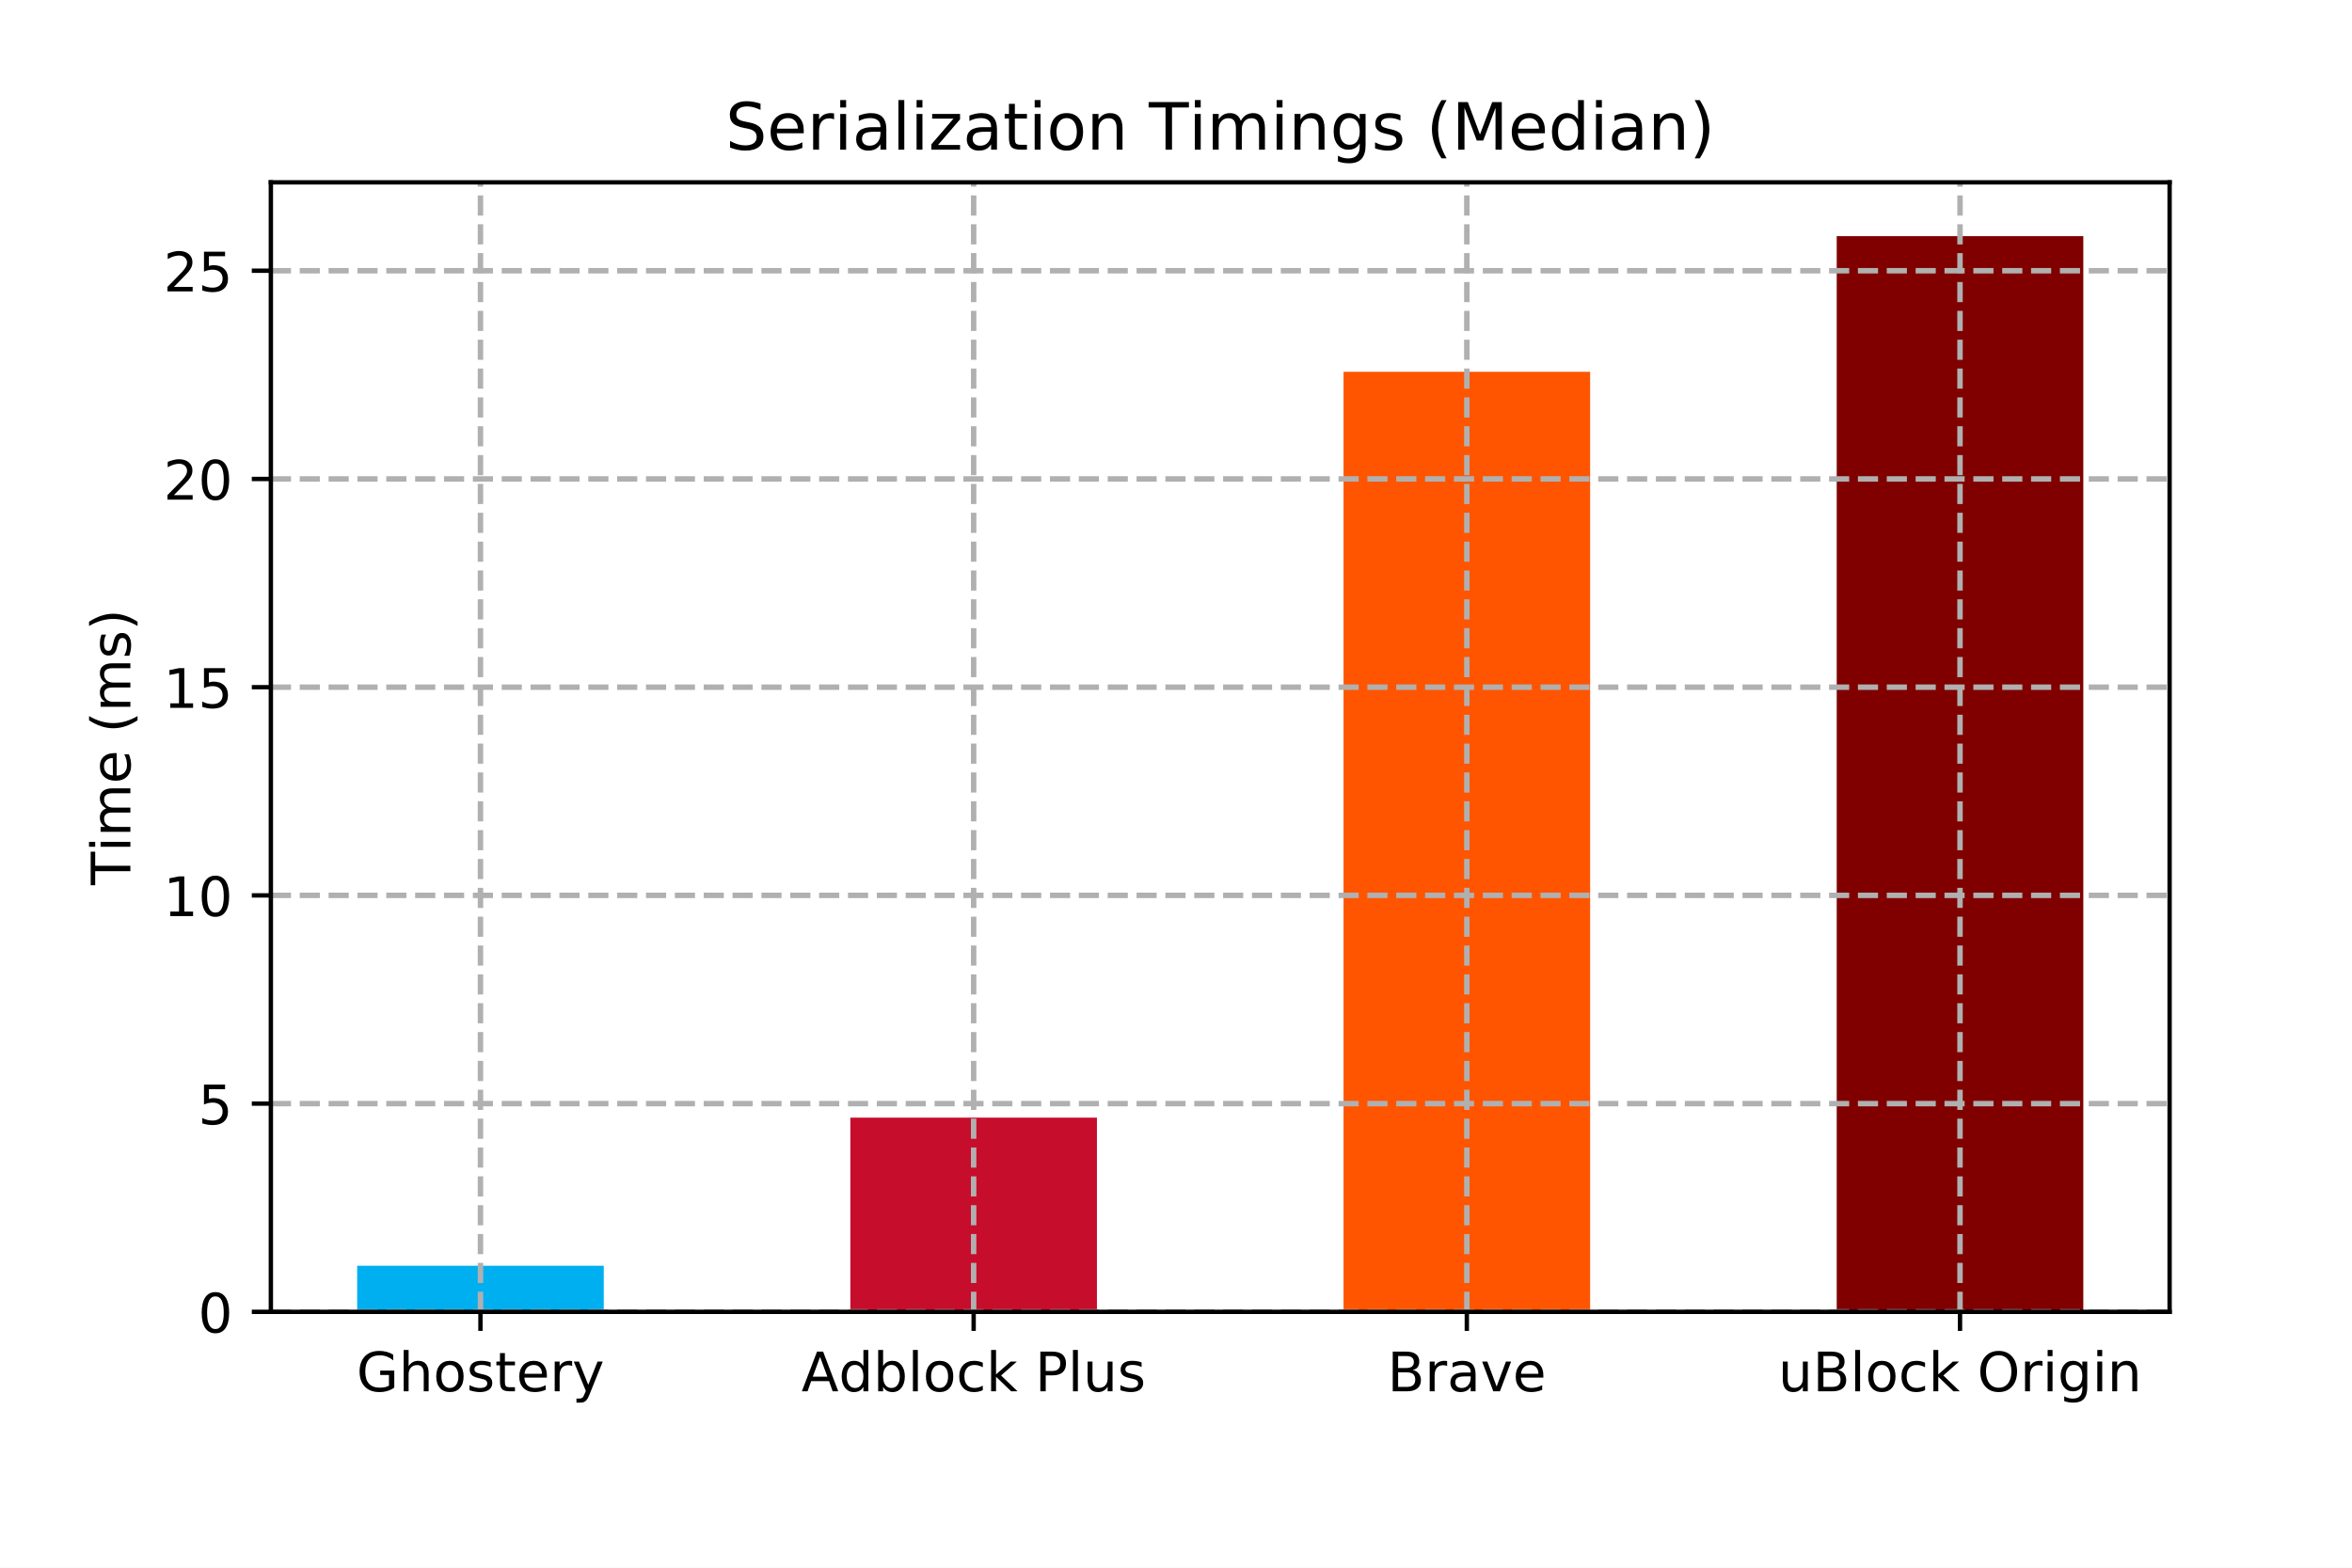
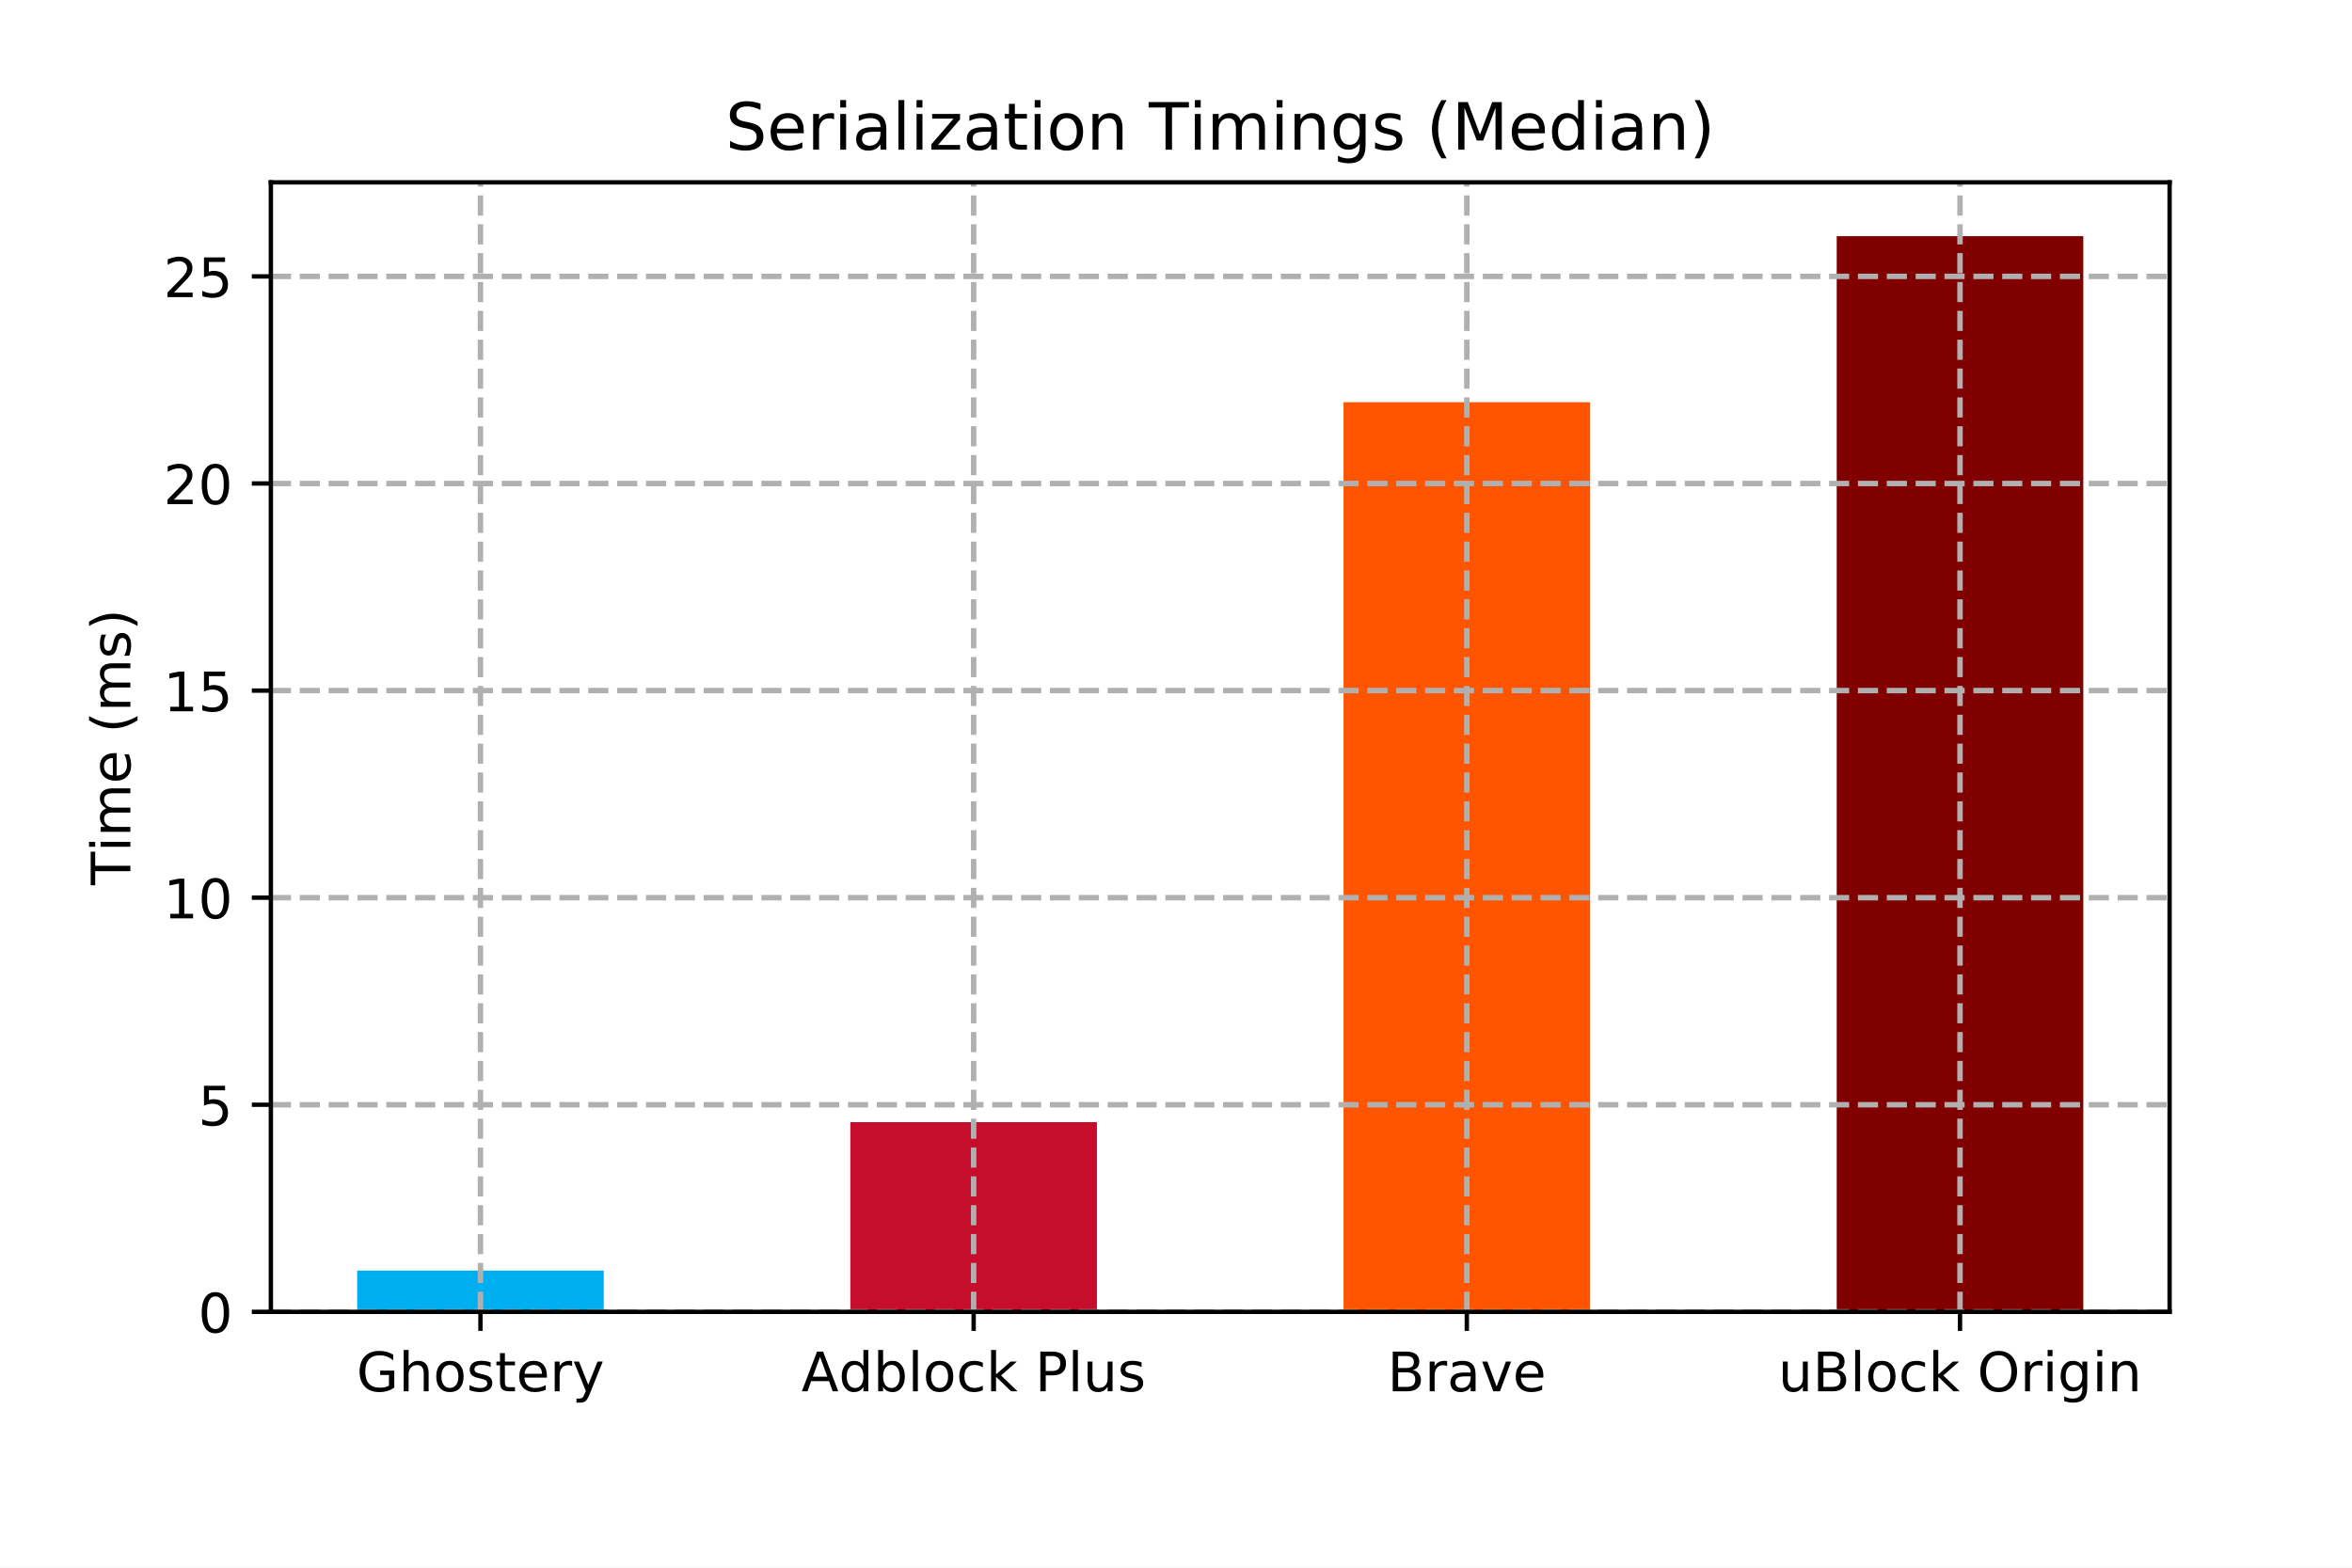
<svg xmlns="http://www.w3.org/2000/svg" xmlns:xlink="http://www.w3.org/1999/xlink" height="288pt" version="1.1" viewBox="0 0 432 288" width="432pt">
  <defs>
    <style type="text/css">
*{stroke-linecap:butt;stroke-linejoin:round;}
  </style>
  </defs>
  <g id="figure_1">
    <g id="patch_1">
      <path d="M 0 288  L 432 288  L 432 0  L 0 0  z " style="fill:#ffffff;" />
    </g>
    <g id="axes_1">
      <g id="patch_2">
        <path d="M 49.75 241  L 398.5 241  L 398.5 33.5  L 49.75 33.5  z " style="fill:#ffffff;" />
      </g>
      <g id="patch_3">
-         <path clip-path="url(#p575c46cb77)" d="M 65.602 241  L 110.894 241  L 110.894 232.537  L 65.602 232.537  z " style="fill:#00aff0;" />
+         <path clip-path="url(#pc10cf51be0)" d="M 65.602 241  L 110.894 241  L 110.894 233.421  L 65.602 233.421  z " style="fill:#00aff0;" />
      </g>
      <g id="patch_4">
-         <path clip-path="url(#p575c46cb77)" d="M 156.187 241  L 201.479 241  L 201.479 205.325  L 156.187 205.325  z " style="fill:#c70d2c;" />
+         <path clip-path="url(#pc10cf51be0)" d="M 156.187 241  L 201.479 241  L 201.479 206.146  L 156.187 206.146  z " style="fill:#c70d2c;" />
      </g>
      <g id="patch_5">
-         <path clip-path="url(#p575c46cb77)" d="M 246.771 241  L 292.063 241  L 292.063 68.305  L 246.771 68.305  z " style="fill:#ff5500;" />
+         <path clip-path="url(#pc10cf51be0)" d="M 246.771 241  L 292.063 241  L 292.063 73.884  L 246.771 73.884  z " style="fill:#ff5500;" />
      </g>
      <g id="patch_6">
-         <path clip-path="url(#p575c46cb77)" d="M 337.356 241  L 382.648 241  L 382.648 43.381  L 337.356 43.381  z " style="fill:#800000;" />
+         <path clip-path="url(#pc10cf51be0)" d="M 337.356 241  L 382.648 241  L 382.648 43.381  L 337.356 43.381  z " style="fill:#800000;" />
      </g>
      <g id="matplotlib.axis_1">
        <g id="xtick_1">
          <g id="line2d_1">
-             <path clip-path="url(#p575c46cb77)" d="M 88.248 241  L 88.248 33.5  " style="fill:none;stroke:#b0b0b0;stroke-dasharray:3.7,1.6;stroke-dashoffset:0;" />
+             <path clip-path="url(#pc10cf51be0)" d="M 88.248 241  L 88.248 33.5  " style="fill:none;stroke:#b0b0b0;stroke-dasharray:3.7,1.6;stroke-dashoffset:0;" />
          </g>
          <g id="line2d_2">
            <defs>
-               <path d="M 0 0  L 0 3.5  " id="m7ec129552a" style="stroke:#000000;stroke-width:0.8;" />
-             </defs>
-             <g>
-               <use style="stroke:#000000;stroke-width:0.8;" x="88.248" xlink:href="#m7ec129552a" y="241" />
+               <path d="M 0 0  L 0 3.5  " id="mf560d5ac01" style="stroke:#000000;stroke-width:0.8;" />
+             </defs>
+             <g>
+               <use style="stroke:#000000;stroke-width:0.8;" x="88.248" xlink:href="#mf560d5ac01" y="241" />
            </g>
          </g>
          <g id="text_1">
            <defs>
              <path d="M 59.516 10.406  L 59.516 29.984  L 43.406 29.984  L 43.406 38.094  L 69.281 38.094  L 69.281 6.781  Q 63.578 2.734 56.688 0.656  Q 49.812 -1.422 42 -1.422  Q 24.906 -1.422 15.25 8.562  Q 5.609 18.562 5.609 36.375  Q 5.609 54.25 15.25 64.234  Q 24.906 74.219 42 74.219  Q 49.125 74.219 55.547 72.453  Q 61.969 70.703 67.391 67.281  L 67.391 56.781  Q 61.922 61.422 55.766 63.766  Q 49.609 66.109 42.828 66.109  Q 29.438 66.109 22.719 58.641  Q 16.016 51.172 16.016 36.375  Q 16.016 21.625 22.719 14.156  Q 29.438 6.688 42.828 6.688  Q 48.047 6.688 52.141 7.594  Q 56.25 8.5 59.516 10.406  z " id="DejaVuSans-71" />
              <path d="M 54.891 33.016  L 54.891 0  L 45.906 0  L 45.906 32.719  Q 45.906 40.484 42.875 44.328  Q 39.844 48.188 33.797 48.188  Q 26.516 48.188 22.312 43.547  Q 18.109 38.922 18.109 30.906  L 18.109 0  L 9.078 0  L 9.078 75.984  L 18.109 75.984  L 18.109 46.188  Q 21.344 51.125 25.703 53.562  Q 30.078 56 35.797 56  Q 45.219 56 50.047 50.172  Q 54.891 44.344 54.891 33.016  z " id="DejaVuSans-104" />
              <path d="M 30.609 48.391  Q 23.391 48.391 19.188 42.75  Q 14.984 37.109 14.984 27.297  Q 14.984 17.484 19.156 11.844  Q 23.344 6.203 30.609 6.203  Q 37.797 6.203 41.984 11.859  Q 46.188 17.531 46.188 27.297  Q 46.188 37.016 41.984 42.703  Q 37.797 48.391 30.609 48.391  z M 30.609 56  Q 42.328 56 49.016 48.375  Q 55.719 40.766 55.719 27.297  Q 55.719 13.875 49.016 6.219  Q 42.328 -1.422 30.609 -1.422  Q 18.844 -1.422 12.172 6.219  Q 5.516 13.875 5.516 27.297  Q 5.516 40.766 12.172 48.375  Q 18.844 56 30.609 56  z " id="DejaVuSans-111" />
              <path d="M 44.281 53.078  L 44.281 44.578  Q 40.484 46.531 36.375 47.5  Q 32.281 48.484 27.875 48.484  Q 21.188 48.484 17.844 46.438  Q 14.5 44.391 14.5 40.281  Q 14.5 37.156 16.891 35.375  Q 19.281 33.594 26.516 31.984  L 29.594 31.297  Q 39.156 29.25 43.188 25.516  Q 47.219 21.781 47.219 15.094  Q 47.219 7.469 41.188 3.016  Q 35.156 -1.422 24.609 -1.422  Q 20.219 -1.422 15.453 -0.562  Q 10.688 0.297 5.422 2  L 5.422 11.281  Q 10.406 8.688 15.234 7.391  Q 20.062 6.109 24.812 6.109  Q 31.156 6.109 34.562 8.281  Q 37.984 10.453 37.984 14.406  Q 37.984 18.062 35.516 20.016  Q 33.062 21.969 24.703 23.781  L 21.578 24.516  Q 13.234 26.266 9.516 29.906  Q 5.812 33.547 5.812 39.891  Q 5.812 47.609 11.281 51.797  Q 16.75 56 26.812 56  Q 31.781 56 36.172 55.266  Q 40.578 54.547 44.281 53.078  z " id="DejaVuSans-115" />
              <path d="M 18.312 70.219  L 18.312 54.688  L 36.812 54.688  L 36.812 47.703  L 18.312 47.703  L 18.312 18.016  Q 18.312 11.328 20.141 9.422  Q 21.969 7.516 27.594 7.516  L 36.812 7.516  L 36.812 0  L 27.594 0  Q 17.188 0 13.234 3.875  Q 9.281 7.766 9.281 18.016  L 9.281 47.703  L 2.688 47.703  L 2.688 54.688  L 9.281 54.688  L 9.281 70.219  z " id="DejaVuSans-116" />
              <path d="M 56.203 29.594  L 56.203 25.203  L 14.891 25.203  Q 15.484 15.922 20.484 11.062  Q 25.484 6.203 34.422 6.203  Q 39.594 6.203 44.453 7.469  Q 49.312 8.734 54.109 11.281  L 54.109 2.781  Q 49.266 0.734 44.188 -0.344  Q 39.109 -1.422 33.891 -1.422  Q 20.797 -1.422 13.156 6.188  Q 5.516 13.812 5.516 26.812  Q 5.516 40.234 12.766 48.109  Q 20.016 56 32.328 56  Q 43.359 56 49.781 48.891  Q 56.203 41.797 56.203 29.594  z M 47.219 32.234  Q 47.125 39.594 43.094 43.984  Q 39.062 48.391 32.422 48.391  Q 24.906 48.391 20.391 44.141  Q 15.875 39.891 15.188 32.172  z " id="DejaVuSans-101" />
              <path d="M 41.109 46.297  Q 39.594 47.172 37.812 47.578  Q 36.031 48 33.891 48  Q 26.266 48 22.188 43.047  Q 18.109 38.094 18.109 28.812  L 18.109 0  L 9.078 0  L 9.078 54.688  L 18.109 54.688  L 18.109 46.188  Q 20.953 51.172 25.484 53.578  Q 30.031 56 36.531 56  Q 37.453 56 38.578 55.875  Q 39.703 55.766 41.062 55.516  z " id="DejaVuSans-114" />
              <path d="M 32.172 -5.078  Q 28.375 -14.844 24.75 -17.812  Q 21.141 -20.797 15.094 -20.797  L 7.906 -20.797  L 7.906 -13.281  L 13.188 -13.281  Q 16.891 -13.281 18.938 -11.516  Q 21 -9.766 23.484 -3.219  L 25.094 0.875  L 2.984 54.688  L 12.5 54.688  L 29.594 11.922  L 46.688 54.688  L 56.203 54.688  z " id="DejaVuSans-121" />
            </defs>
            <g transform="translate(65.48978 255.5984)scale(0.1 -0.1)">
              <use xlink:href="#DejaVuSans-71" />
              <use x="77.49" xlink:href="#DejaVuSans-104" />
              <use x="140.869" xlink:href="#DejaVuSans-111" />
              <use x="202.051" xlink:href="#DejaVuSans-115" />
              <use x="254.15" xlink:href="#DejaVuSans-116" />
              <use x="293.359" xlink:href="#DejaVuSans-101" />
              <use x="354.883" xlink:href="#DejaVuSans-114" />
              <use x="395.996" xlink:href="#DejaVuSans-121" />
            </g>
          </g>
        </g>
        <g id="xtick_2">
          <g id="line2d_3">
-             <path clip-path="url(#p575c46cb77)" d="M 178.833 241  L 178.833 33.5  " style="fill:none;stroke:#b0b0b0;stroke-dasharray:3.7,1.6;stroke-dashoffset:0;" />
+             <path clip-path="url(#pc10cf51be0)" d="M 178.833 241  L 178.833 33.5  " style="fill:none;stroke:#b0b0b0;stroke-dasharray:3.7,1.6;stroke-dashoffset:0;" />
          </g>
          <g id="line2d_4">
            <g>
-               <use style="stroke:#000000;stroke-width:0.8;" x="178.833" xlink:href="#m7ec129552a" y="241" />
+               <use style="stroke:#000000;stroke-width:0.8;" x="178.833" xlink:href="#mf560d5ac01" y="241" />
            </g>
          </g>
          <g id="text_2">
            <defs>
              <path d="M 34.188 63.188  L 20.797 26.906  L 47.609 26.906  z M 28.609 72.906  L 39.797 72.906  L 67.578 0  L 57.328 0  L 50.688 18.703  L 17.828 18.703  L 11.188 0  L 0.781 0  z " id="DejaVuSans-65" />
              <path d="M 45.406 46.391  L 45.406 75.984  L 54.391 75.984  L 54.391 0  L 45.406 0  L 45.406 8.203  Q 42.578 3.328 38.25 0.953  Q 33.938 -1.422 27.875 -1.422  Q 17.969 -1.422 11.734 6.484  Q 5.516 14.406 5.516 27.297  Q 5.516 40.188 11.734 48.094  Q 17.969 56 27.875 56  Q 33.938 56 38.25 53.625  Q 42.578 51.266 45.406 46.391  z M 14.797 27.297  Q 14.797 17.391 18.875 11.75  Q 22.953 6.109 30.078 6.109  Q 37.203 6.109 41.297 11.75  Q 45.406 17.391 45.406 27.297  Q 45.406 37.203 41.297 42.844  Q 37.203 48.484 30.078 48.484  Q 22.953 48.484 18.875 42.844  Q 14.797 37.203 14.797 27.297  z " id="DejaVuSans-100" />
              <path d="M 48.688 27.297  Q 48.688 37.203 44.609 42.844  Q 40.531 48.484 33.406 48.484  Q 26.266 48.484 22.188 42.844  Q 18.109 37.203 18.109 27.297  Q 18.109 17.391 22.188 11.75  Q 26.266 6.109 33.406 6.109  Q 40.531 6.109 44.609 11.75  Q 48.688 17.391 48.688 27.297  z M 18.109 46.391  Q 20.953 51.266 25.266 53.625  Q 29.594 56 35.594 56  Q 45.562 56 51.781 48.094  Q 58.016 40.188 58.016 27.297  Q 58.016 14.406 51.781 6.484  Q 45.562 -1.422 35.594 -1.422  Q 29.594 -1.422 25.266 0.953  Q 20.953 3.328 18.109 8.203  L 18.109 0  L 9.078 0  L 9.078 75.984  L 18.109 75.984  z " id="DejaVuSans-98" />
              <path d="M 9.422 75.984  L 18.406 75.984  L 18.406 0  L 9.422 0  z " id="DejaVuSans-108" />
              <path d="M 48.781 52.594  L 48.781 44.188  Q 44.969 46.297 41.141 47.344  Q 37.312 48.391 33.406 48.391  Q 24.656 48.391 19.812 42.844  Q 14.984 37.312 14.984 27.297  Q 14.984 17.281 19.812 11.734  Q 24.656 6.203 33.406 6.203  Q 37.312 6.203 41.141 7.25  Q 44.969 8.297 48.781 10.406  L 48.781 2.094  Q 45.016 0.344 40.984 -0.531  Q 36.969 -1.422 32.422 -1.422  Q 20.062 -1.422 12.781 6.344  Q 5.516 14.109 5.516 27.297  Q 5.516 40.672 12.859 48.328  Q 20.219 56 33.016 56  Q 37.156 56 41.109 55.141  Q 45.062 54.297 48.781 52.594  z " id="DejaVuSans-99" />
              <path d="M 9.078 75.984  L 18.109 75.984  L 18.109 31.109  L 44.922 54.688  L 56.391 54.688  L 27.391 29.109  L 57.625 0  L 45.906 0  L 18.109 26.703  L 18.109 0  L 9.078 0  z " id="DejaVuSans-107" />
              <path id="DejaVuSans-32" />
              <path d="M 19.672 64.797  L 19.672 37.406  L 32.078 37.406  Q 38.969 37.406 42.719 40.969  Q 46.484 44.531 46.484 51.125  Q 46.484 57.672 42.719 61.234  Q 38.969 64.797 32.078 64.797  z M 9.812 72.906  L 32.078 72.906  Q 44.344 72.906 50.609 67.359  Q 56.891 61.812 56.891 51.125  Q 56.891 40.328 50.609 34.812  Q 44.344 29.297 32.078 29.297  L 19.672 29.297  L 19.672 0  L 9.812 0  z " id="DejaVuSans-80" />
              <path d="M 8.5 21.578  L 8.5 54.688  L 17.484 54.688  L 17.484 21.922  Q 17.484 14.156 20.5 10.266  Q 23.531 6.391 29.594 6.391  Q 36.859 6.391 41.078 11.031  Q 45.312 15.672 45.312 23.688  L 45.312 54.688  L 54.297 54.688  L 54.297 0  L 45.312 0  L 45.312 8.406  Q 42.047 3.422 37.719 1  Q 33.406 -1.422 27.688 -1.422  Q 18.266 -1.422 13.375 4.438  Q 8.5 10.297 8.5 21.578  z M 31.109 56  z " id="DejaVuSans-117" />
            </defs>
            <g transform="translate(147.2054 255.5984)scale(0.1 -0.1)">
              <use xlink:href="#DejaVuSans-65" />
              <use x="68.393" xlink:href="#DejaVuSans-100" />
              <use x="131.869" xlink:href="#DejaVuSans-98" />
              <use x="195.346" xlink:href="#DejaVuSans-108" />
              <use x="223.129" xlink:href="#DejaVuSans-111" />
              <use x="284.311" xlink:href="#DejaVuSans-99" />
              <use x="339.291" xlink:href="#DejaVuSans-107" />
              <use x="397.201" xlink:href="#DejaVuSans-32" />
              <use x="428.988" xlink:href="#DejaVuSans-80" />
              <use x="489.291" xlink:href="#DejaVuSans-108" />
              <use x="517.074" xlink:href="#DejaVuSans-117" />
              <use x="580.453" xlink:href="#DejaVuSans-115" />
            </g>
          </g>
        </g>
        <g id="xtick_3">
          <g id="line2d_5">
-             <path clip-path="url(#p575c46cb77)" d="M 269.417 241  L 269.417 33.5  " style="fill:none;stroke:#b0b0b0;stroke-dasharray:3.7,1.6;stroke-dashoffset:0;" />
+             <path clip-path="url(#pc10cf51be0)" d="M 269.417 241  L 269.417 33.5  " style="fill:none;stroke:#b0b0b0;stroke-dasharray:3.7,1.6;stroke-dashoffset:0;" />
          </g>
          <g id="line2d_6">
            <g>
-               <use style="stroke:#000000;stroke-width:0.8;" x="269.417" xlink:href="#m7ec129552a" y="241" />
+               <use style="stroke:#000000;stroke-width:0.8;" x="269.417" xlink:href="#mf560d5ac01" y="241" />
            </g>
          </g>
          <g id="text_3">
            <defs>
              <path d="M 19.672 34.812  L 19.672 8.109  L 35.5 8.109  Q 43.453 8.109 47.281 11.406  Q 51.125 14.703 51.125 21.484  Q 51.125 28.328 47.281 31.562  Q 43.453 34.812 35.5 34.812  z M 19.672 64.797  L 19.672 42.828  L 34.281 42.828  Q 41.5 42.828 45.031 45.531  Q 48.578 48.25 48.578 53.812  Q 48.578 59.328 45.031 62.062  Q 41.5 64.797 34.281 64.797  z M 9.812 72.906  L 35.016 72.906  Q 46.297 72.906 52.391 68.219  Q 58.5 63.531 58.5 54.891  Q 58.5 48.188 55.375 44.234  Q 52.25 40.281 46.188 39.312  Q 53.469 37.75 57.5 32.781  Q 61.531 27.828 61.531 20.406  Q 61.531 10.641 54.891 5.312  Q 48.25 0 35.984 0  L 9.812 0  z " id="DejaVuSans-66" />
              <path d="M 34.281 27.484  Q 23.391 27.484 19.188 25  Q 14.984 22.516 14.984 16.5  Q 14.984 11.719 18.141 8.906  Q 21.297 6.109 26.703 6.109  Q 34.188 6.109 38.703 11.406  Q 43.219 16.703 43.219 25.484  L 43.219 27.484  z M 52.203 31.203  L 52.203 0  L 43.219 0  L 43.219 8.297  Q 40.141 3.328 35.547 0.953  Q 30.953 -1.422 24.312 -1.422  Q 15.922 -1.422 10.953 3.297  Q 6 8.016 6 15.922  Q 6 25.141 12.172 29.828  Q 18.359 34.516 30.609 34.516  L 43.219 34.516  L 43.219 35.406  Q 43.219 41.609 39.141 45  Q 35.062 48.391 27.688 48.391  Q 23 48.391 18.547 47.266  Q 14.109 46.141 10.016 43.891  L 10.016 52.203  Q 14.938 54.109 19.578 55.047  Q 24.219 56 28.609 56  Q 40.484 56 46.344 49.844  Q 52.203 43.703 52.203 31.203  z " id="DejaVuSans-97" />
              <path d="M 2.984 54.688  L 12.5 54.688  L 29.594 8.797  L 46.688 54.688  L 56.203 54.688  L 35.688 0  L 23.484 0  z " id="DejaVuSans-118" />
            </defs>
            <g transform="translate(254.8313 255.5984)scale(0.1 -0.1)">
              <use xlink:href="#DejaVuSans-66" />
              <use x="68.604" xlink:href="#DejaVuSans-114" />
              <use x="109.717" xlink:href="#DejaVuSans-97" />
              <use x="170.996" xlink:href="#DejaVuSans-118" />
              <use x="230.176" xlink:href="#DejaVuSans-101" />
            </g>
          </g>
        </g>
        <g id="xtick_4">
          <g id="line2d_7">
-             <path clip-path="url(#p575c46cb77)" d="M 360.002 241  L 360.002 33.5  " style="fill:none;stroke:#b0b0b0;stroke-dasharray:3.7,1.6;stroke-dashoffset:0;" />
+             <path clip-path="url(#pc10cf51be0)" d="M 360.002 241  L 360.002 33.5  " style="fill:none;stroke:#b0b0b0;stroke-dasharray:3.7,1.6;stroke-dashoffset:0;" />
          </g>
          <g id="line2d_8">
            <g>
-               <use style="stroke:#000000;stroke-width:0.8;" x="360.002" xlink:href="#m7ec129552a" y="241" />
+               <use style="stroke:#000000;stroke-width:0.8;" x="360.002" xlink:href="#mf560d5ac01" y="241" />
            </g>
          </g>
          <g id="text_4">
            <defs>
              <path d="M 39.406 66.219  Q 28.656 66.219 22.328 58.203  Q 16.016 50.203 16.016 36.375  Q 16.016 22.609 22.328 14.594  Q 28.656 6.594 39.406 6.594  Q 50.141 6.594 56.422 14.594  Q 62.703 22.609 62.703 36.375  Q 62.703 50.203 56.422 58.203  Q 50.141 66.219 39.406 66.219  z M 39.406 74.219  Q 54.734 74.219 63.906 63.938  Q 73.094 53.656 73.094 36.375  Q 73.094 19.141 63.906 8.859  Q 54.734 -1.422 39.406 -1.422  Q 24.031 -1.422 14.812 8.828  Q 5.609 19.094 5.609 36.375  Q 5.609 53.656 14.812 63.938  Q 24.031 74.219 39.406 74.219  z " id="DejaVuSans-79" />
              <path d="M 9.422 54.688  L 18.406 54.688  L 18.406 0  L 9.422 0  z M 9.422 75.984  L 18.406 75.984  L 18.406 64.594  L 9.422 64.594  z " id="DejaVuSans-105" />
              <path d="M 45.406 27.984  Q 45.406 37.75 41.375 43.109  Q 37.359 48.484 30.078 48.484  Q 22.859 48.484 18.828 43.109  Q 14.797 37.75 14.797 27.984  Q 14.797 18.266 18.828 12.891  Q 22.859 7.516 30.078 7.516  Q 37.359 7.516 41.375 12.891  Q 45.406 18.266 45.406 27.984  z M 54.391 6.781  Q 54.391 -7.172 48.188 -13.984  Q 42 -20.797 29.203 -20.797  Q 24.469 -20.797 20.266 -20.094  Q 16.062 -19.391 12.109 -17.922  L 12.109 -9.188  Q 16.062 -11.328 19.922 -12.344  Q 23.781 -13.375 27.781 -13.375  Q 36.625 -13.375 41.016 -8.766  Q 45.406 -4.156 45.406 5.172  L 45.406 9.625  Q 42.625 4.781 38.281 2.391  Q 33.938 0 27.875 0  Q 17.828 0 11.672 7.656  Q 5.516 15.328 5.516 27.984  Q 5.516 40.672 11.672 48.328  Q 17.828 56 27.875 56  Q 33.938 56 38.281 53.609  Q 42.625 51.219 45.406 46.391  L 45.406 54.688  L 54.391 54.688  z " id="DejaVuSans-103" />
              <path d="M 54.891 33.016  L 54.891 0  L 45.906 0  L 45.906 32.719  Q 45.906 40.484 42.875 44.328  Q 39.844 48.188 33.797 48.188  Q 26.516 48.188 22.312 43.547  Q 18.109 38.922 18.109 30.906  L 18.109 0  L 9.078 0  L 9.078 54.688  L 18.109 54.688  L 18.109 46.188  Q 21.344 51.125 25.703 53.562  Q 30.078 56 35.797 56  Q 45.219 56 50.047 50.172  Q 54.891 44.344 54.891 33.016  z " id="DejaVuSans-110" />
            </defs>
            <g transform="translate(326.6079 255.5984)scale(0.1 -0.1)">
              <use xlink:href="#DejaVuSans-117" />
              <use x="63.379" xlink:href="#DejaVuSans-66" />
              <use x="131.982" xlink:href="#DejaVuSans-108" />
              <use x="159.766" xlink:href="#DejaVuSans-111" />
              <use x="220.947" xlink:href="#DejaVuSans-99" />
              <use x="275.928" xlink:href="#DejaVuSans-107" />
              <use x="333.838" xlink:href="#DejaVuSans-32" />
              <use x="365.625" xlink:href="#DejaVuSans-79" />
              <use x="444.336" xlink:href="#DejaVuSans-114" />
              <use x="485.449" xlink:href="#DejaVuSans-105" />
              <use x="513.232" xlink:href="#DejaVuSans-103" />
              <use x="576.709" xlink:href="#DejaVuSans-105" />
              <use x="604.492" xlink:href="#DejaVuSans-110" />
            </g>
          </g>
        </g>
      </g>
      <g id="matplotlib.axis_2">
        <g id="ytick_1">
          <g id="line2d_9">
-             <path clip-path="url(#p575c46cb77)" d="M 49.75 241  L 398.5 241  " style="fill:none;stroke:#b0b0b0;stroke-dasharray:3.7,1.6;stroke-dashoffset:0;" />
+             <path clip-path="url(#pc10cf51be0)" d="M 49.75 241  L 398.5 241  " style="fill:none;stroke:#b0b0b0;stroke-dasharray:3.7,1.6;stroke-dashoffset:0;" />
          </g>
          <g id="line2d_10">
            <defs>
-               <path d="M 0 0  L -3.5 0  " id="m2cfa5242ee" style="stroke:#000000;stroke-width:0.8;" />
-             </defs>
-             <g>
-               <use style="stroke:#000000;stroke-width:0.8;" x="49.75" xlink:href="#m2cfa5242ee" y="241" />
+               <path d="M 0 0  L -3.5 0  " id="m85126d03eb" style="stroke:#000000;stroke-width:0.8;" />
+             </defs>
+             <g>
+               <use style="stroke:#000000;stroke-width:0.8;" x="49.75" xlink:href="#m85126d03eb" y="241" />
            </g>
          </g>
          <g id="text_5">
            <defs>
              <path d="M 31.781 66.406  Q 24.172 66.406 20.328 58.906  Q 16.5 51.422 16.5 36.375  Q 16.5 21.391 20.328 13.891  Q 24.172 6.391 31.781 6.391  Q 39.453 6.391 43.281 13.891  Q 47.125 21.391 47.125 36.375  Q 47.125 51.422 43.281 58.906  Q 39.453 66.406 31.781 66.406  z M 31.781 74.219  Q 44.047 74.219 50.516 64.516  Q 56.984 54.828 56.984 36.375  Q 56.984 17.969 50.516 8.266  Q 44.047 -1.422 31.781 -1.422  Q 19.531 -1.422 13.062 8.266  Q 6.594 17.969 6.594 36.375  Q 6.594 54.828 13.062 64.516  Q 19.531 74.219 31.781 74.219  z " id="DejaVuSans-48" />
            </defs>
            <g transform="translate(36.3875 244.7992)scale(0.1 -0.1)">
              <use xlink:href="#DejaVuSans-48" />
            </g>
          </g>
        </g>
        <g id="ytick_2">
          <g id="line2d_11">
-             <path clip-path="url(#p575c46cb77)" d="M 49.75 202.747  L 398.5 202.747  " style="fill:none;stroke:#b0b0b0;stroke-dasharray:3.7,1.6;stroke-dashoffset:0;" />
+             <path clip-path="url(#pc10cf51be0)" d="M 49.75 202.956  L 398.5 202.956  " style="fill:none;stroke:#b0b0b0;stroke-dasharray:3.7,1.6;stroke-dashoffset:0;" />
          </g>
          <g id="line2d_12">
            <g>
-               <use style="stroke:#000000;stroke-width:0.8;" x="49.75" xlink:href="#m2cfa5242ee" y="202.747" />
+               <use style="stroke:#000000;stroke-width:0.8;" x="49.75" xlink:href="#m85126d03eb" y="202.956" />
            </g>
          </g>
          <g id="text_6">
            <defs>
              <path d="M 10.797 72.906  L 49.516 72.906  L 49.516 64.594  L 19.828 64.594  L 19.828 46.734  Q 21.969 47.469 24.109 47.828  Q 26.266 48.188 28.422 48.188  Q 40.625 48.188 47.75 41.5  Q 54.891 34.812 54.891 23.391  Q 54.891 11.625 47.562 5.094  Q 40.234 -1.422 26.906 -1.422  Q 22.312 -1.422 17.547 -0.641  Q 12.797 0.141 7.719 1.703  L 7.719 11.625  Q 12.109 9.234 16.797 8.062  Q 21.484 6.891 26.703 6.891  Q 35.156 6.891 40.078 11.328  Q 45.016 15.766 45.016 23.391  Q 45.016 31 40.078 35.438  Q 35.156 39.891 26.703 39.891  Q 22.75 39.891 18.812 39.016  Q 14.891 38.141 10.797 36.281  z " id="DejaVuSans-53" />
            </defs>
-             <g transform="translate(36.3875 206.5459)scale(0.1 -0.1)">
+             <g transform="translate(36.3875 206.7548)scale(0.1 -0.1)">
              <use xlink:href="#DejaVuSans-53" />
            </g>
          </g>
        </g>
        <g id="ytick_3">
          <g id="line2d_13">
-             <path clip-path="url(#p575c46cb77)" d="M 49.75 164.493  L 398.5 164.493  " style="fill:none;stroke:#b0b0b0;stroke-dasharray:3.7,1.6;stroke-dashoffset:0;" />
+             <path clip-path="url(#pc10cf51be0)" d="M 49.75 164.911  L 398.5 164.911  " style="fill:none;stroke:#b0b0b0;stroke-dasharray:3.7,1.6;stroke-dashoffset:0;" />
          </g>
          <g id="line2d_14">
            <g>
-               <use style="stroke:#000000;stroke-width:0.8;" x="49.75" xlink:href="#m2cfa5242ee" y="164.493" />
+               <use style="stroke:#000000;stroke-width:0.8;" x="49.75" xlink:href="#m85126d03eb" y="164.911" />
            </g>
          </g>
          <g id="text_7">
            <defs>
              <path d="M 12.406 8.297  L 28.516 8.297  L 28.516 63.922  L 10.984 60.406  L 10.984 69.391  L 28.422 72.906  L 38.281 72.906  L 38.281 8.297  L 54.391 8.297  L 54.391 0  L 12.406 0  z " id="DejaVuSans-49" />
            </defs>
-             <g transform="translate(30.025 168.2926)scale(0.1 -0.1)">
+             <g transform="translate(30.025 168.7103)scale(0.1 -0.1)">
              <use xlink:href="#DejaVuSans-49" />
              <use x="63.623" xlink:href="#DejaVuSans-48" />
            </g>
          </g>
        </g>
        <g id="ytick_4">
          <g id="line2d_15">
-             <path clip-path="url(#p575c46cb77)" d="M 49.75 126.24  L 398.5 126.24  " style="fill:none;stroke:#b0b0b0;stroke-dasharray:3.7,1.6;stroke-dashoffset:0;" />
+             <path clip-path="url(#pc10cf51be0)" d="M 49.75 126.867  L 398.5 126.867  " style="fill:none;stroke:#b0b0b0;stroke-dasharray:3.7,1.6;stroke-dashoffset:0;" />
          </g>
          <g id="line2d_16">
            <g>
-               <use style="stroke:#000000;stroke-width:0.8;" x="49.75" xlink:href="#m2cfa5242ee" y="126.24" />
+               <use style="stroke:#000000;stroke-width:0.8;" x="49.75" xlink:href="#m85126d03eb" y="126.867" />
            </g>
          </g>
          <g id="text_8">
-             <g transform="translate(30.025 130.0393)scale(0.1 -0.1)">
+             <g transform="translate(30.025 130.6659)scale(0.1 -0.1)">
              <use xlink:href="#DejaVuSans-49" />
              <use x="63.623" xlink:href="#DejaVuSans-53" />
            </g>
          </g>
        </g>
        <g id="ytick_5">
          <g id="line2d_17">
-             <path clip-path="url(#p575c46cb77)" d="M 49.75 87.987  L 398.5 87.987  " style="fill:none;stroke:#b0b0b0;stroke-dasharray:3.7,1.6;stroke-dashoffset:0;" />
+             <path clip-path="url(#pc10cf51be0)" d="M 49.75 88.822  L 398.5 88.822  " style="fill:none;stroke:#b0b0b0;stroke-dasharray:3.7,1.6;stroke-dashoffset:0;" />
          </g>
          <g id="line2d_18">
            <g>
-               <use style="stroke:#000000;stroke-width:0.8;" x="49.75" xlink:href="#m2cfa5242ee" y="87.987" />
+               <use style="stroke:#000000;stroke-width:0.8;" x="49.75" xlink:href="#m85126d03eb" y="88.822" />
            </g>
          </g>
          <g id="text_9">
            <defs>
              <path d="M 19.188 8.297  L 53.609 8.297  L 53.609 0  L 7.328 0  L 7.328 8.297  Q 12.938 14.109 22.625 23.891  Q 32.328 33.688 34.812 36.531  Q 39.547 41.844 41.422 45.531  Q 43.312 49.219 43.312 52.781  Q 43.312 58.594 39.234 62.25  Q 35.156 65.922 28.609 65.922  Q 23.969 65.922 18.812 64.312  Q 13.672 62.703 7.812 59.422  L 7.812 69.391  Q 13.766 71.781 18.938 73  Q 24.125 74.219 28.422 74.219  Q 39.75 74.219 46.484 68.547  Q 53.219 62.891 53.219 53.422  Q 53.219 48.922 51.531 44.891  Q 49.859 40.875 45.406 35.406  Q 44.188 33.984 37.641 27.219  Q 31.109 20.453 19.188 8.297  z " id="DejaVuSans-50" />
            </defs>
-             <g transform="translate(30.025 91.78605)scale(0.1 -0.1)">
+             <g transform="translate(30.025 92.62142)scale(0.1 -0.1)">
              <use xlink:href="#DejaVuSans-50" />
              <use x="63.623" xlink:href="#DejaVuSans-48" />
            </g>
          </g>
        </g>
        <g id="ytick_6">
          <g id="line2d_19">
-             <path clip-path="url(#p575c46cb77)" d="M 49.75 49.734  L 398.5 49.734  " style="fill:none;stroke:#b0b0b0;stroke-dasharray:3.7,1.6;stroke-dashoffset:0;" />
+             <path clip-path="url(#pc10cf51be0)" d="M 49.75 50.778  L 398.5 50.778  " style="fill:none;stroke:#b0b0b0;stroke-dasharray:3.7,1.6;stroke-dashoffset:0;" />
          </g>
          <g id="line2d_20">
            <g>
-               <use style="stroke:#000000;stroke-width:0.8;" x="49.75" xlink:href="#m2cfa5242ee" y="49.734" />
+               <use style="stroke:#000000;stroke-width:0.8;" x="49.75" xlink:href="#m85126d03eb" y="50.778" />
            </g>
          </g>
          <g id="text_10">
-             <g transform="translate(30.025 53.53275)scale(0.1 -0.1)">
+             <g transform="translate(30.025 54.57697)scale(0.1 -0.1)">
              <use xlink:href="#DejaVuSans-50" />
              <use x="63.623" xlink:href="#DejaVuSans-53" />
            </g>
          </g>
        </g>
        <g id="text_11">
          <defs>
            <path d="M -0.297 72.906  L 61.375 72.906  L 61.375 64.594  L 35.5 64.594  L 35.5 0  L 25.594 0  L 25.594 64.594  L -0.297 64.594  z " id="DejaVuSans-84" />
            <path d="M 52 44.188  Q 55.375 50.25 60.062 53.125  Q 64.75 56 71.094 56  Q 79.641 56 84.281 50.016  Q 88.922 44.047 88.922 33.016  L 88.922 0  L 79.891 0  L 79.891 32.719  Q 79.891 40.578 77.094 44.375  Q 74.312 48.188 68.609 48.188  Q 61.625 48.188 57.562 43.547  Q 53.516 38.922 53.516 30.906  L 53.516 0  L 44.484 0  L 44.484 32.719  Q 44.484 40.625 41.703 44.406  Q 38.922 48.188 33.109 48.188  Q 26.219 48.188 22.156 43.531  Q 18.109 38.875 18.109 30.906  L 18.109 0  L 9.078 0  L 9.078 54.688  L 18.109 54.688  L 18.109 46.188  Q 21.188 51.219 25.484 53.609  Q 29.781 56 35.688 56  Q 41.656 56 45.828 52.969  Q 50 49.953 52 44.188  z " id="DejaVuSans-109" />
            <path d="M 31 75.875  Q 24.469 64.656 21.281 53.656  Q 18.109 42.672 18.109 31.391  Q 18.109 20.125 21.312 9.062  Q 24.516 -2 31 -13.188  L 23.188 -13.188  Q 15.875 -1.703 12.234 9.375  Q 8.594 20.453 8.594 31.391  Q 8.594 42.281 12.203 53.312  Q 15.828 64.359 23.188 75.875  z " id="DejaVuSans-40" />
            <path d="M 8.016 75.875  L 15.828 75.875  Q 23.141 64.359 26.781 53.312  Q 30.422 42.281 30.422 31.391  Q 30.422 20.453 26.781 9.375  Q 23.141 -1.703 15.828 -13.188  L 8.016 -13.188  Q 14.5 -2 17.703 9.062  Q 20.906 20.125 20.906 31.391  Q 20.906 42.672 17.703 53.656  Q 14.5 64.656 8.016 75.875  z " id="DejaVuSans-41" />
          </defs>
          <g transform="translate(23.94531 162.6031)rotate(-90)scale(0.1 -0.1)">
            <use xlink:href="#DejaVuSans-84" />
            <use x="61.037" xlink:href="#DejaVuSans-105" />
            <use x="88.82" xlink:href="#DejaVuSans-109" />
            <use x="186.232" xlink:href="#DejaVuSans-101" />
            <use x="247.756" xlink:href="#DejaVuSans-32" />
            <use x="279.543" xlink:href="#DejaVuSans-40" />
            <use x="318.557" xlink:href="#DejaVuSans-109" />
            <use x="415.969" xlink:href="#DejaVuSans-115" />
            <use x="468.068" xlink:href="#DejaVuSans-41" />
          </g>
        </g>
      </g>
      <g id="patch_7">
        <path d="M 49.75 241  L 49.75 33.5  " style="fill:none;stroke:#000000;stroke-linecap:square;stroke-linejoin:miter;stroke-width:0.8;" />
      </g>
      <g id="patch_8">
        <path d="M 398.5 241  L 398.5 33.5  " style="fill:none;stroke:#000000;stroke-linecap:square;stroke-linejoin:miter;stroke-width:0.8;" />
      </g>
      <g id="patch_9">
        <path d="M 49.75 241  L 398.5 241  " style="fill:none;stroke:#000000;stroke-linecap:square;stroke-linejoin:miter;stroke-width:0.8;" />
      </g>
      <g id="patch_10">
        <path d="M 49.75 33.5  L 398.5 33.5  " style="fill:none;stroke:#000000;stroke-linecap:square;stroke-linejoin:miter;stroke-width:0.8;" />
      </g>
      <g id="text_12">
        <defs>
          <path d="M 53.516 70.516  L 53.516 60.891  Q 47.906 63.578 42.922 64.891  Q 37.938 66.219 33.297 66.219  Q 25.25 66.219 20.875 63.094  Q 16.5 59.969 16.5 54.203  Q 16.5 49.359 19.406 46.891  Q 22.312 44.438 30.422 42.922  L 36.375 41.703  Q 47.406 39.594 52.656 34.297  Q 57.906 29 57.906 20.125  Q 57.906 9.516 50.797 4.047  Q 43.703 -1.422 29.984 -1.422  Q 24.812 -1.422 18.969 -0.25  Q 13.141 0.922 6.891 3.219  L 6.891 13.375  Q 12.891 10.016 18.656 8.297  Q 24.422 6.594 29.984 6.594  Q 38.422 6.594 43.016 9.906  Q 47.609 13.234 47.609 19.391  Q 47.609 24.75 44.312 27.781  Q 41.016 30.812 33.5 32.328  L 27.484 33.5  Q 16.453 35.688 11.516 40.375  Q 6.594 45.062 6.594 53.422  Q 6.594 63.094 13.406 68.656  Q 20.219 74.219 32.172 74.219  Q 37.312 74.219 42.625 73.281  Q 47.953 72.359 53.516 70.516  z " id="DejaVuSans-83" />
          <path d="M 5.516 54.688  L 48.188 54.688  L 48.188 46.484  L 14.406 7.172  L 48.188 7.172  L 48.188 0  L 4.297 0  L 4.297 8.203  L 38.094 47.516  L 5.516 47.516  z " id="DejaVuSans-122" />
          <path d="M 9.812 72.906  L 24.516 72.906  L 43.109 23.297  L 61.812 72.906  L 76.516 72.906  L 76.516 0  L 66.891 0  L 66.891 64.016  L 48.094 14.016  L 38.188 14.016  L 19.391 64.016  L 19.391 0  L 9.812 0  z " id="DejaVuSans-77" />
        </defs>
        <g transform="translate(133.2644 27.5)scale(0.12 -0.12)">
          <use xlink:href="#DejaVuSans-83" />
          <use x="63.477" xlink:href="#DejaVuSans-101" />
          <use x="125" xlink:href="#DejaVuSans-114" />
          <use x="166.113" xlink:href="#DejaVuSans-105" />
          <use x="193.896" xlink:href="#DejaVuSans-97" />
          <use x="255.176" xlink:href="#DejaVuSans-108" />
          <use x="282.959" xlink:href="#DejaVuSans-105" />
          <use x="310.742" xlink:href="#DejaVuSans-122" />
          <use x="363.232" xlink:href="#DejaVuSans-97" />
          <use x="424.512" xlink:href="#DejaVuSans-116" />
          <use x="463.721" xlink:href="#DejaVuSans-105" />
          <use x="491.504" xlink:href="#DejaVuSans-111" />
          <use x="552.686" xlink:href="#DejaVuSans-110" />
          <use x="616.064" xlink:href="#DejaVuSans-32" />
          <use x="647.852" xlink:href="#DejaVuSans-84" />
          <use x="708.889" xlink:href="#DejaVuSans-105" />
          <use x="736.672" xlink:href="#DejaVuSans-109" />
          <use x="834.084" xlink:href="#DejaVuSans-105" />
          <use x="861.867" xlink:href="#DejaVuSans-110" />
          <use x="925.246" xlink:href="#DejaVuSans-103" />
          <use x="988.723" xlink:href="#DejaVuSans-115" />
          <use x="1040.822" xlink:href="#DejaVuSans-32" />
          <use x="1072.609" xlink:href="#DejaVuSans-40" />
          <use x="1111.623" xlink:href="#DejaVuSans-77" />
          <use x="1197.902" xlink:href="#DejaVuSans-101" />
          <use x="1259.426" xlink:href="#DejaVuSans-100" />
          <use x="1322.902" xlink:href="#DejaVuSans-105" />
          <use x="1350.686" xlink:href="#DejaVuSans-97" />
          <use x="1411.965" xlink:href="#DejaVuSans-110" />
          <use x="1475.344" xlink:href="#DejaVuSans-41" />
        </g>
      </g>
    </g>
  </g>
  <defs>
-     <clipPath id="p575c46cb77">
+     <clipPath id="pc10cf51be0">
      <rect height="207.5" width="348.75" x="49.75" y="33.5" />
    </clipPath>
  </defs>
</svg>
